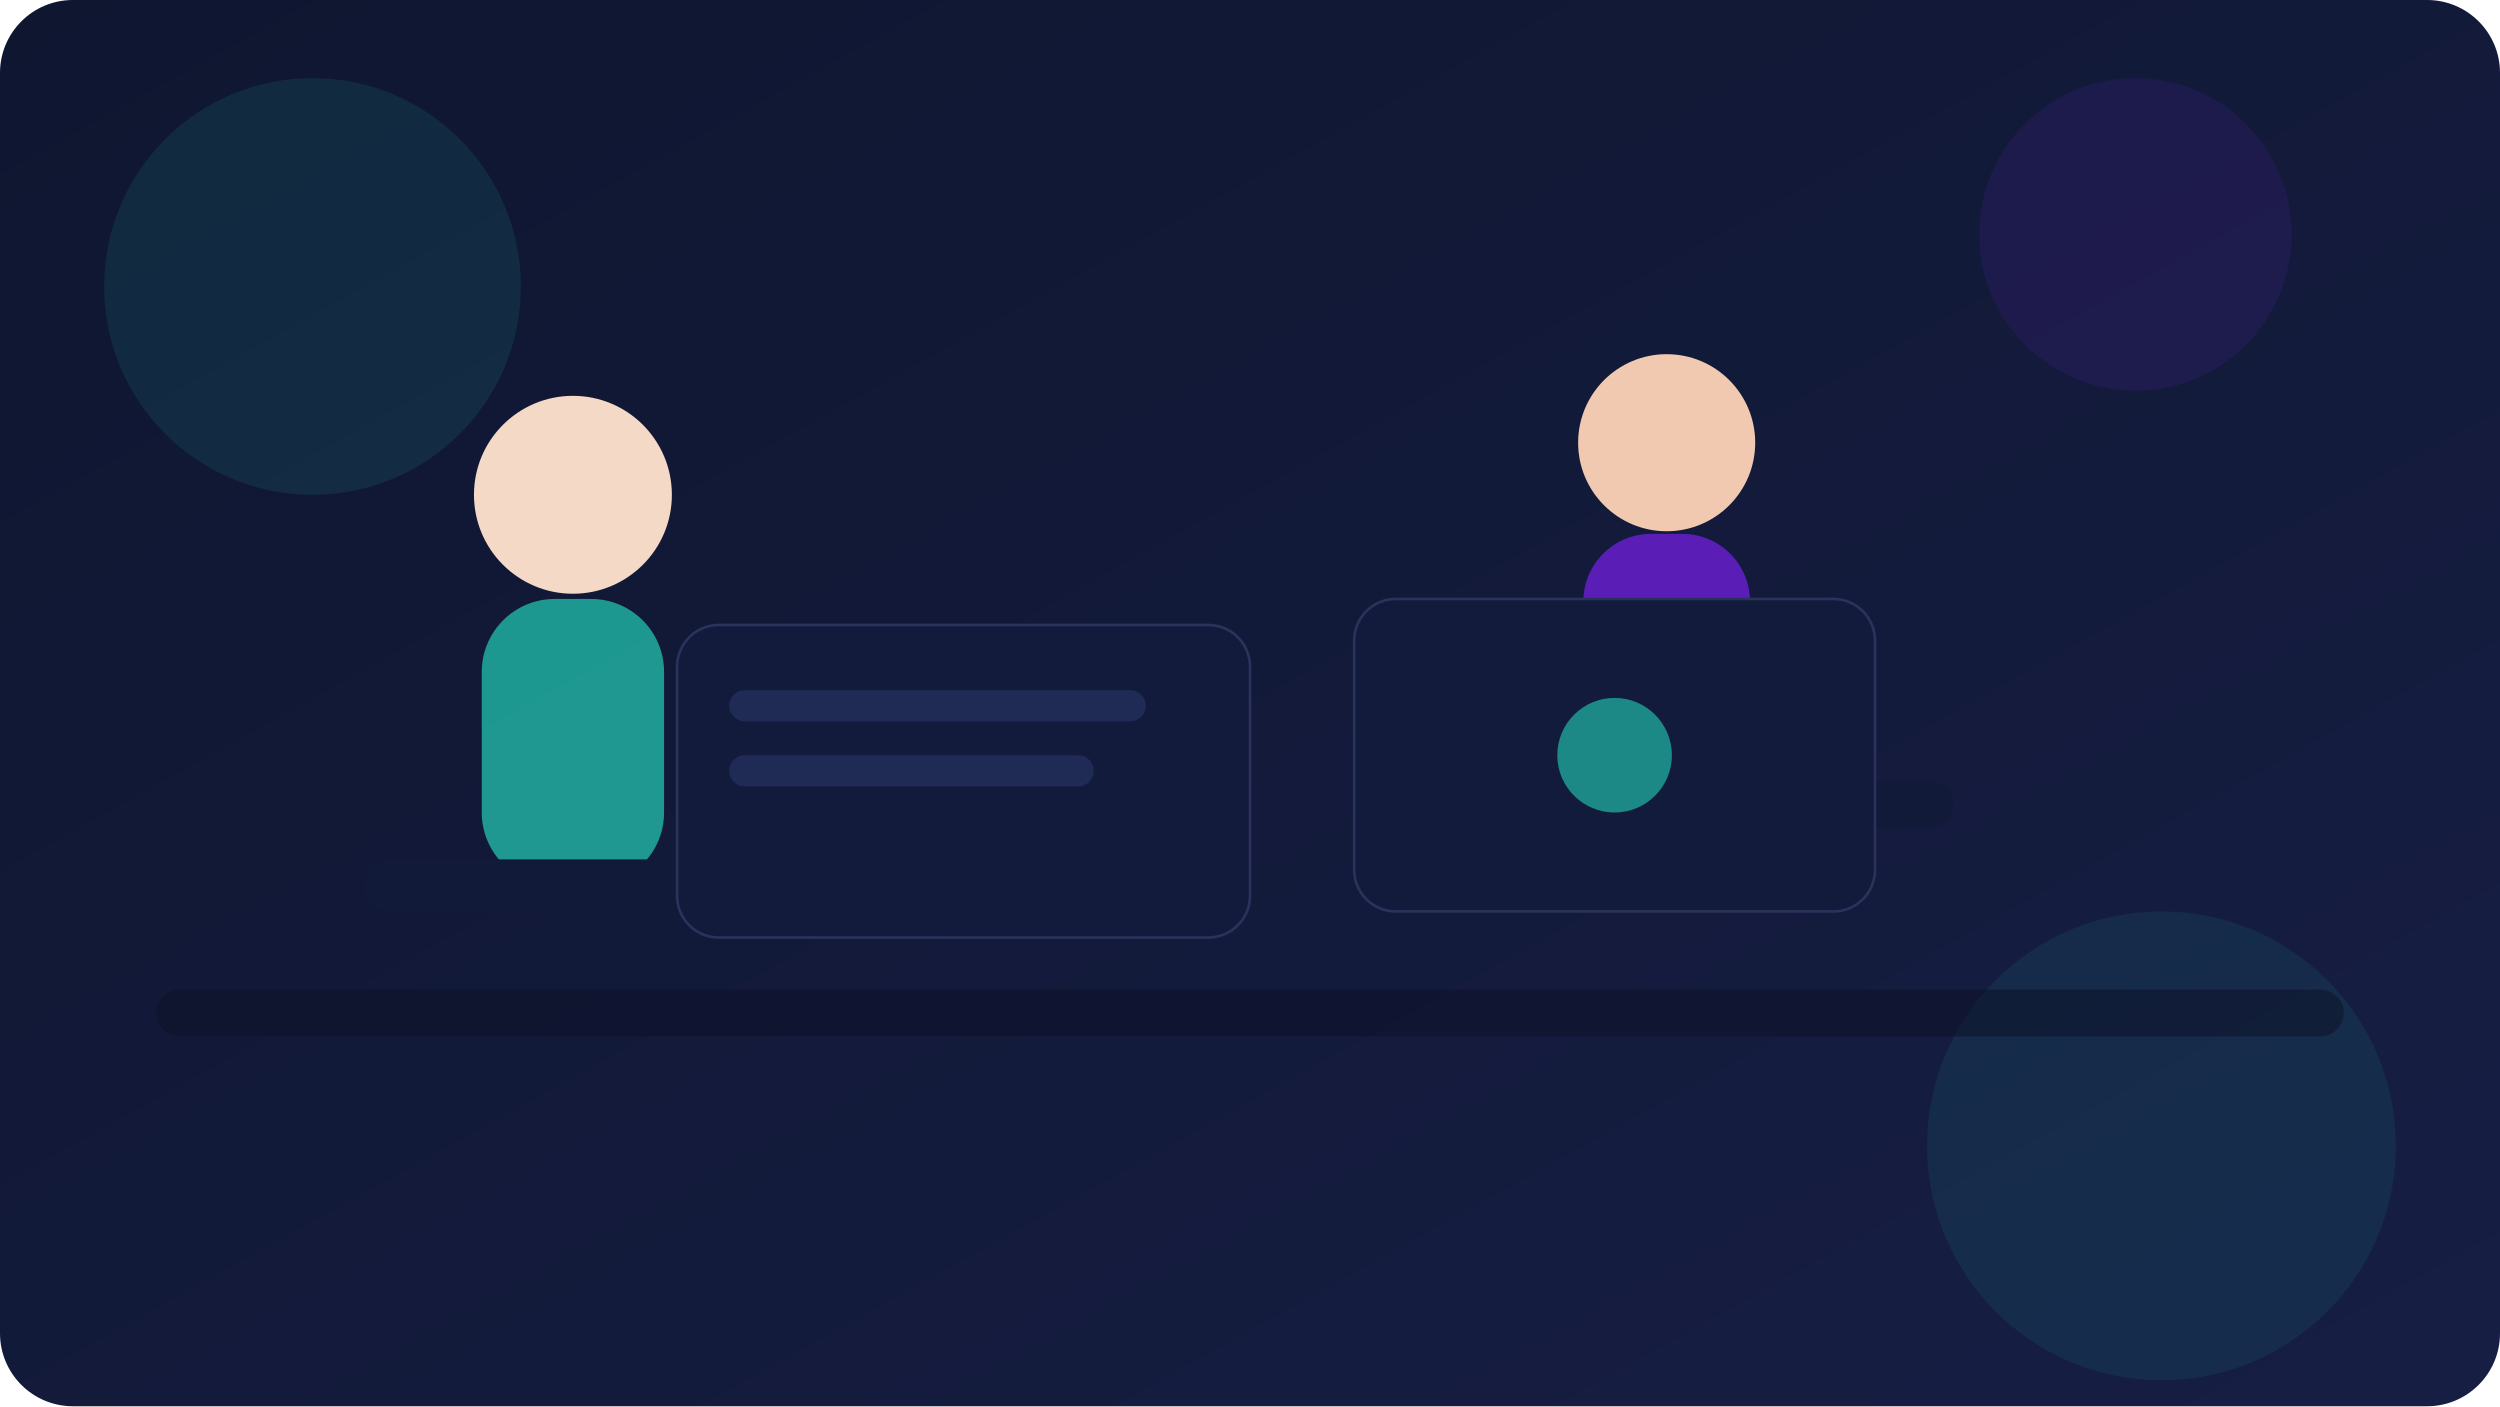
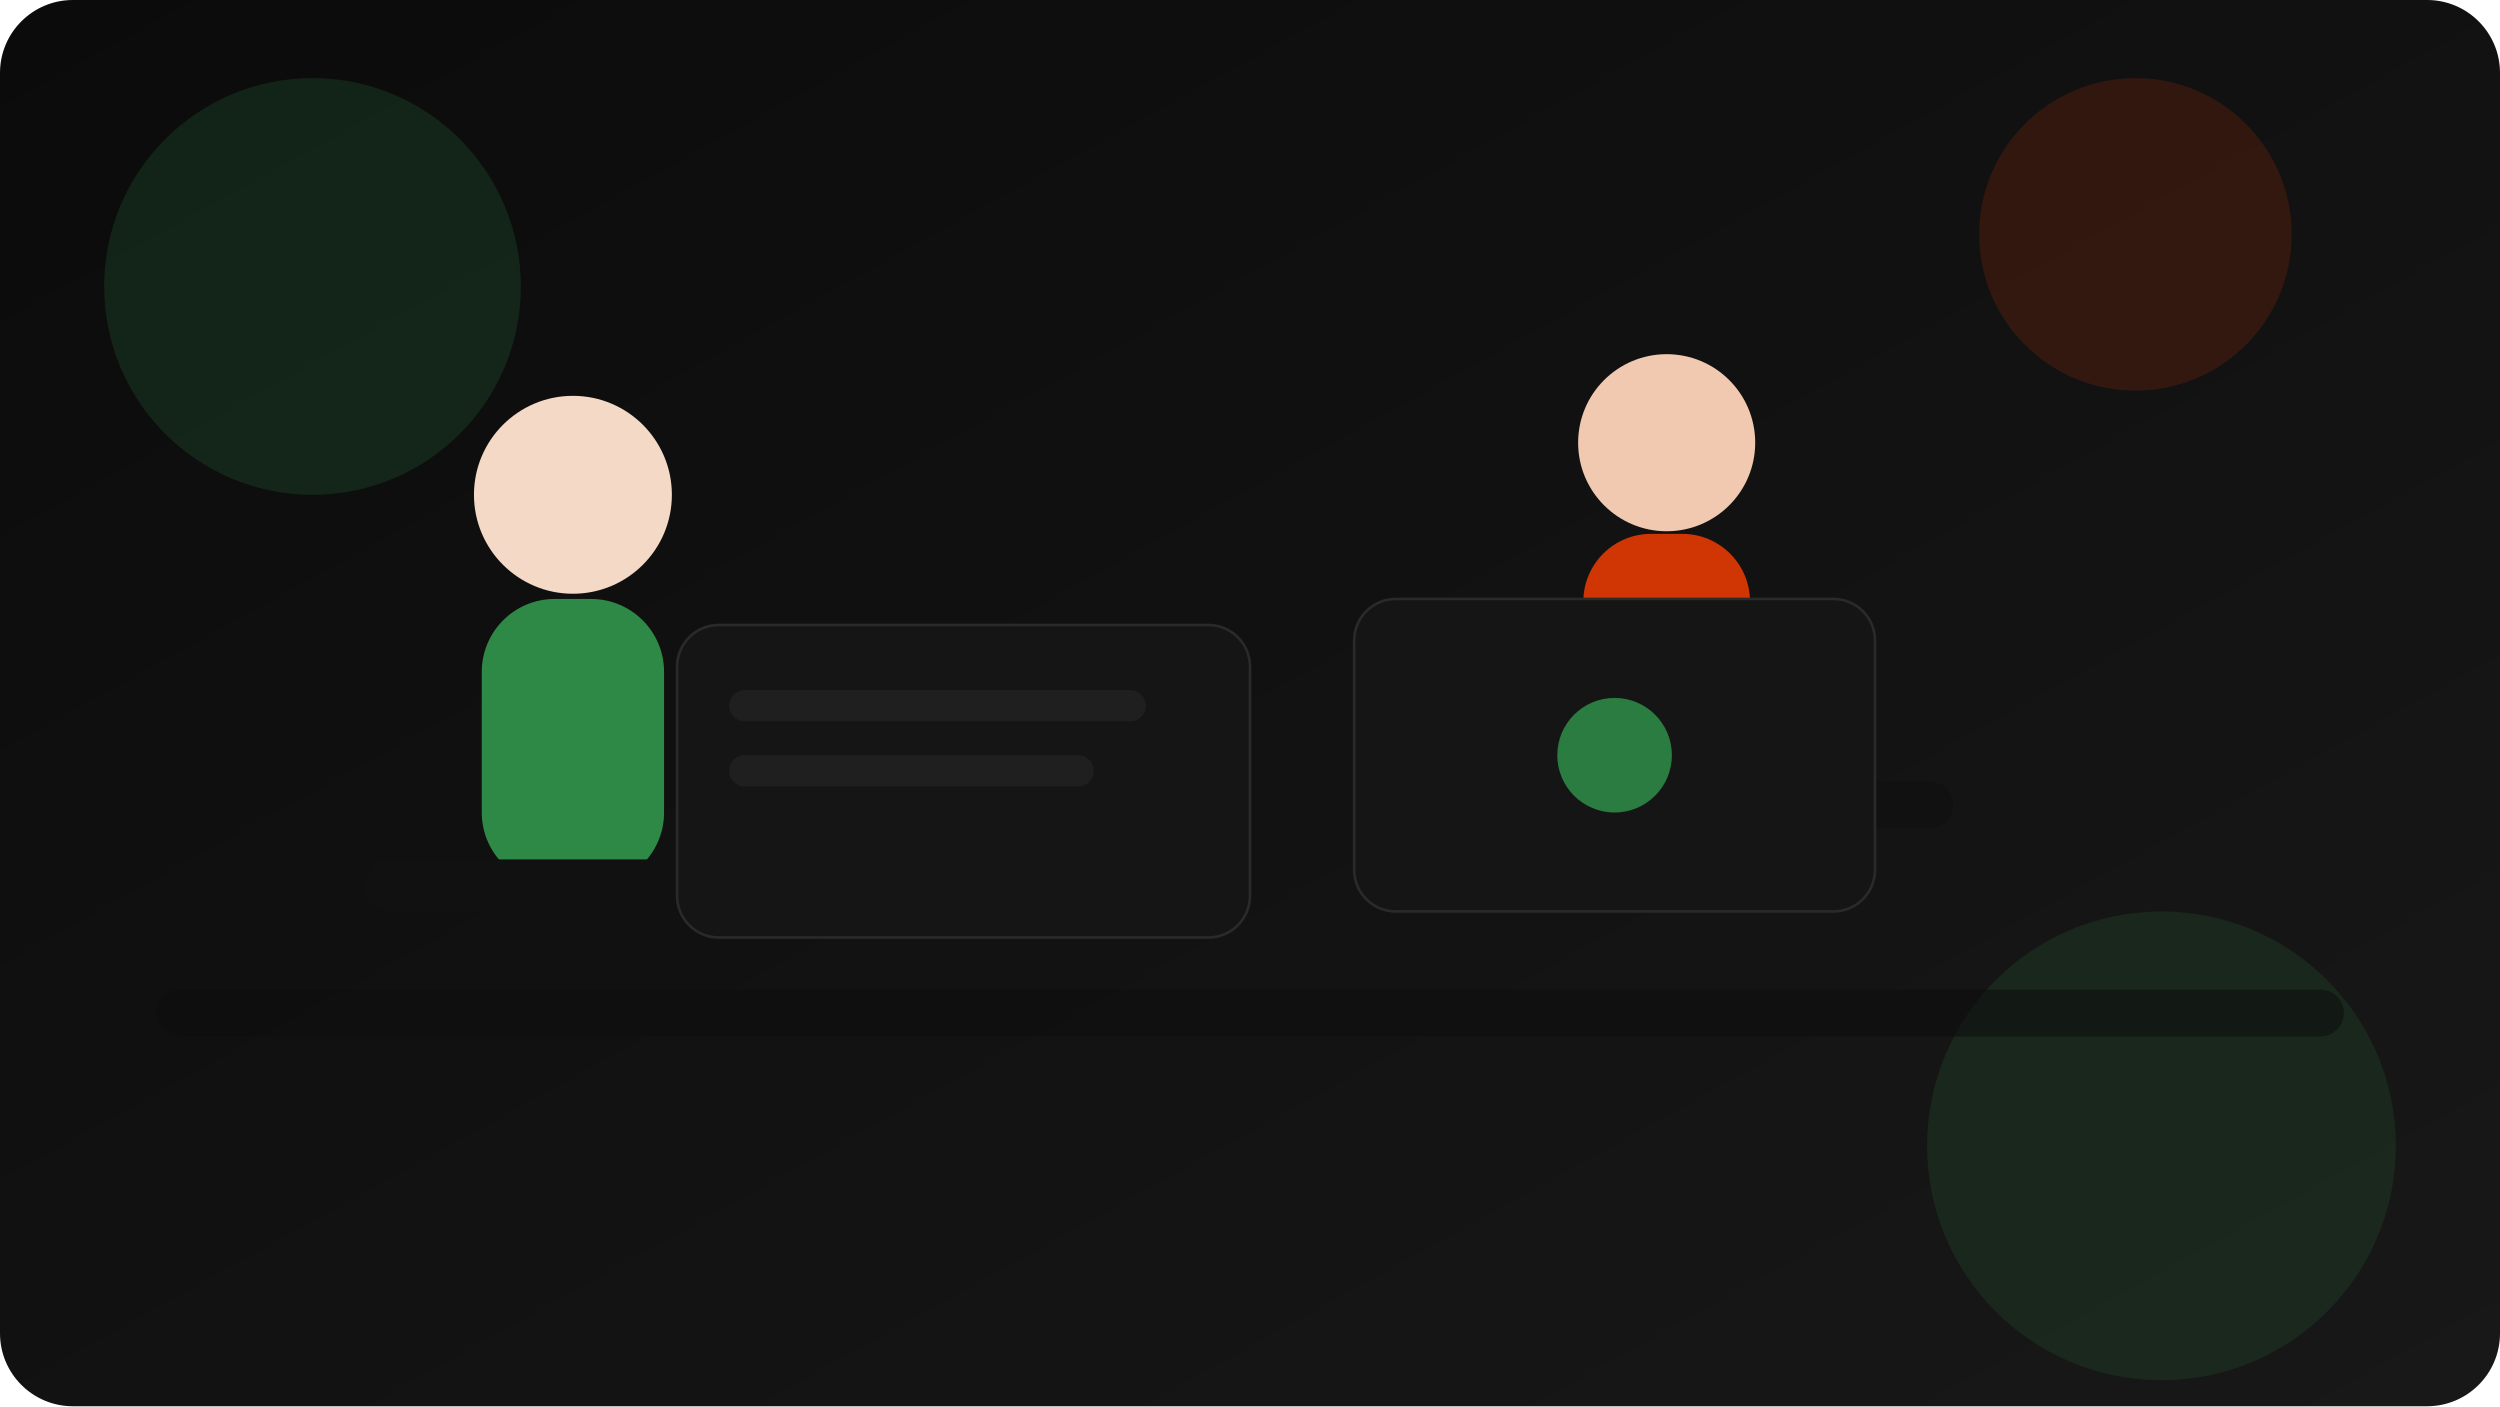
<svg xmlns="http://www.w3.org/2000/svg" width="960" height="540" viewBox="0 0 960 540" role="img" aria-label="Learning illustration">
  <defs>
    <linearGradient id="bg" x1="0" y1="0" x2="1" y2="1">
-       <stop offset="0%" stop-color="#0f1630" />
-       <stop offset="100%" stop-color="#161e44" />
+       <stop offset="0%" stop-color="#0b0b0b" />
+       <stop offset="100%" stop-color="#181818" />
    </linearGradient>
    <linearGradient id="glow" x1="0" y1="0" x2="1" y2="1">
-       <stop offset="0%" stop-color="#21b8a6" stop-opacity="0.9" />
-       <stop offset="100%" stop-color="#6b1fd6" stop-opacity="0.7" />
+       <stop offset="0%" stop-color="#34a853" stop-opacity="0.9" />
+       <stop offset="100%" stop-color="#ff3d00" stop-opacity="0.7" />
    </linearGradient>
  </defs>
  <rect width="960" height="540" rx="28" fill="url(#bg)" />
-   <circle cx="120" cy="110" r="80" fill="#21b8a6" opacity="0.12" />
-   <circle cx="820" cy="90" r="60" fill="#6b1fd6" opacity="0.12" />
-   <circle cx="830" cy="440" r="90" fill="#21b8a6" opacity="0.1" />
-   <rect x="60" y="380" width="840" height="18" rx="9" fill="#0b1026" opacity="0.5" />
+   <circle cx="120" cy="110" r="80" fill="#34a853" opacity="0.16" />
+   <circle cx="820" cy="90" r="60" fill="#ff3d00" opacity="0.14" />
+   <circle cx="830" cy="440" r="90" fill="#34a853" opacity="0.12" />
+   <rect x="60" y="380" width="840" height="18" rx="9" fill="#0d0d0d" opacity="0.6" />
  <circle cx="220" cy="190" r="38" fill="#f3d9c6" />
-   <rect x="185" y="230" width="70" height="110" rx="28" fill="#21b8a6" opacity="0.8" />
-   <rect x="140" y="330" width="170" height="20" rx="10" fill="#111a38" />
-   <rect x="260" y="240" width="220" height="120" rx="16" fill="#121b3b" stroke="#2a335b" />
-   <rect x="280" y="265" width="160" height="12" rx="6" fill="#1f2a55" />
-   <rect x="280" y="290" width="140" height="12" rx="6" fill="#1f2a55" />
+   <rect x="185" y="230" width="70" height="110" rx="28" fill="#34a853" opacity="0.8" />
+   <rect x="140" y="330" width="170" height="20" rx="10" fill="#111111" />
+   <rect x="260" y="240" width="220" height="120" rx="16" fill="#151515" stroke="#2a2a2a" />
+   <rect x="280" y="265" width="160" height="12" rx="6" fill="#1f1f1f" />
+   <rect x="280" y="290" width="140" height="12" rx="6" fill="#1f1f1f" />
  <circle cx="640" cy="170" r="34" fill="#f0c9b0" />
-   <rect x="608" y="205" width="64" height="100" rx="26" fill="#6b1fd6" opacity="0.8" />
-   <rect x="560" y="300" width="190" height="18" rx="9" fill="#111a38" />
-   <rect x="520" y="230" width="200" height="120" rx="16" fill="#121b3b" stroke="#2a335b" />
-   <circle cx="620" cy="290" r="22" fill="#21b8a6" opacity="0.7" />
+   <rect x="608" y="205" width="64" height="100" rx="26" fill="#ff3d00" opacity="0.8" />
+   <rect x="560" y="300" width="190" height="18" rx="9" fill="#111111" />
+   <rect x="520" y="230" width="200" height="120" rx="16" fill="#151515" stroke="#2a2a2a" />
+   <circle cx="620" cy="290" r="22" fill="#34a853" opacity="0.7" />
</svg>
